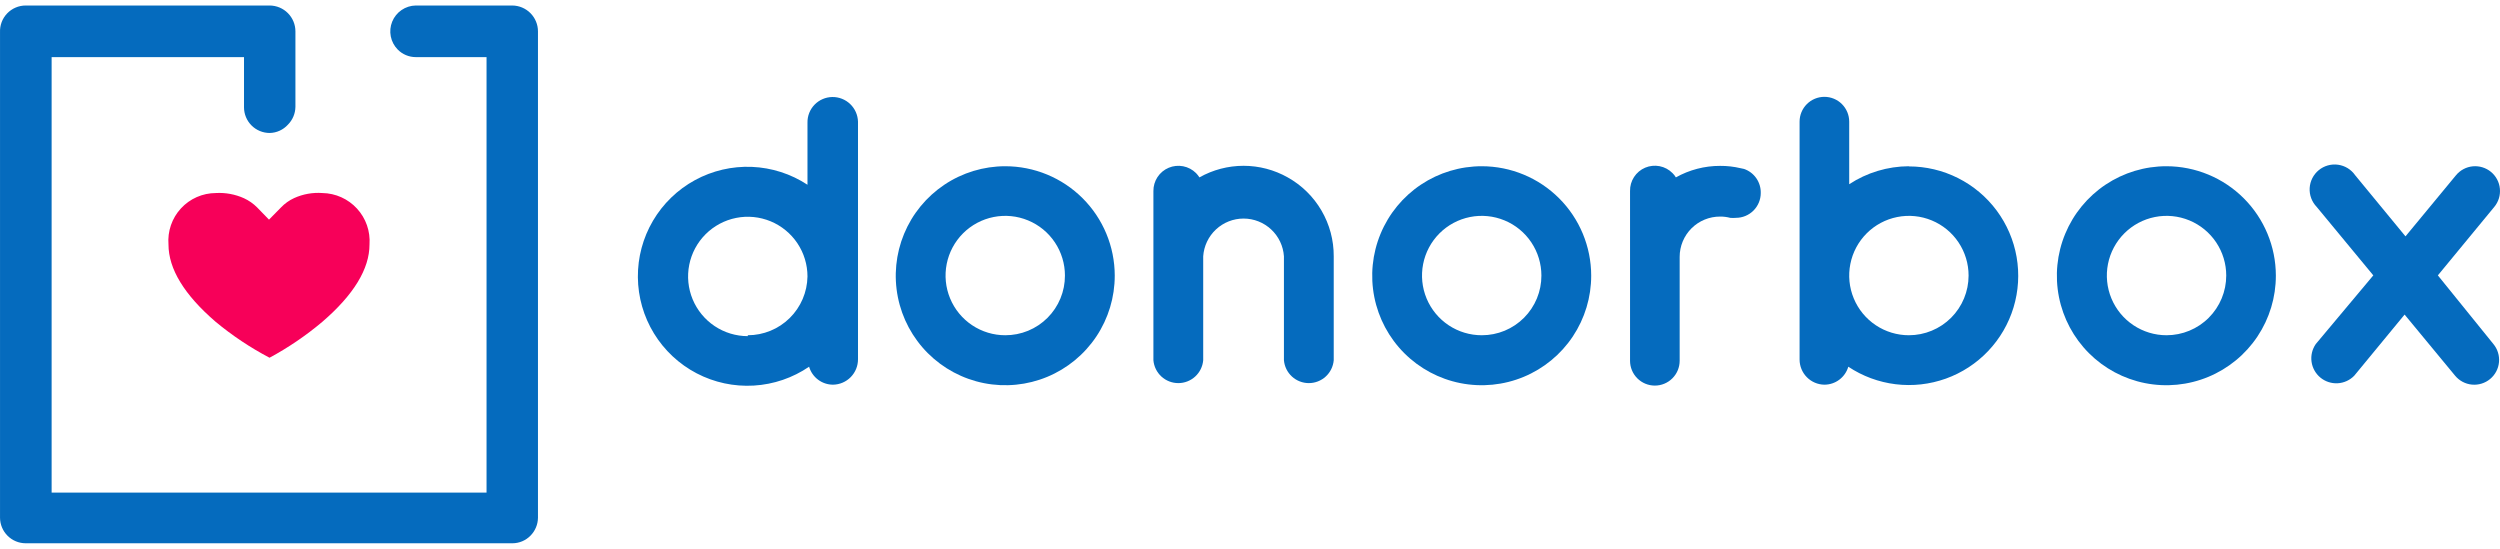
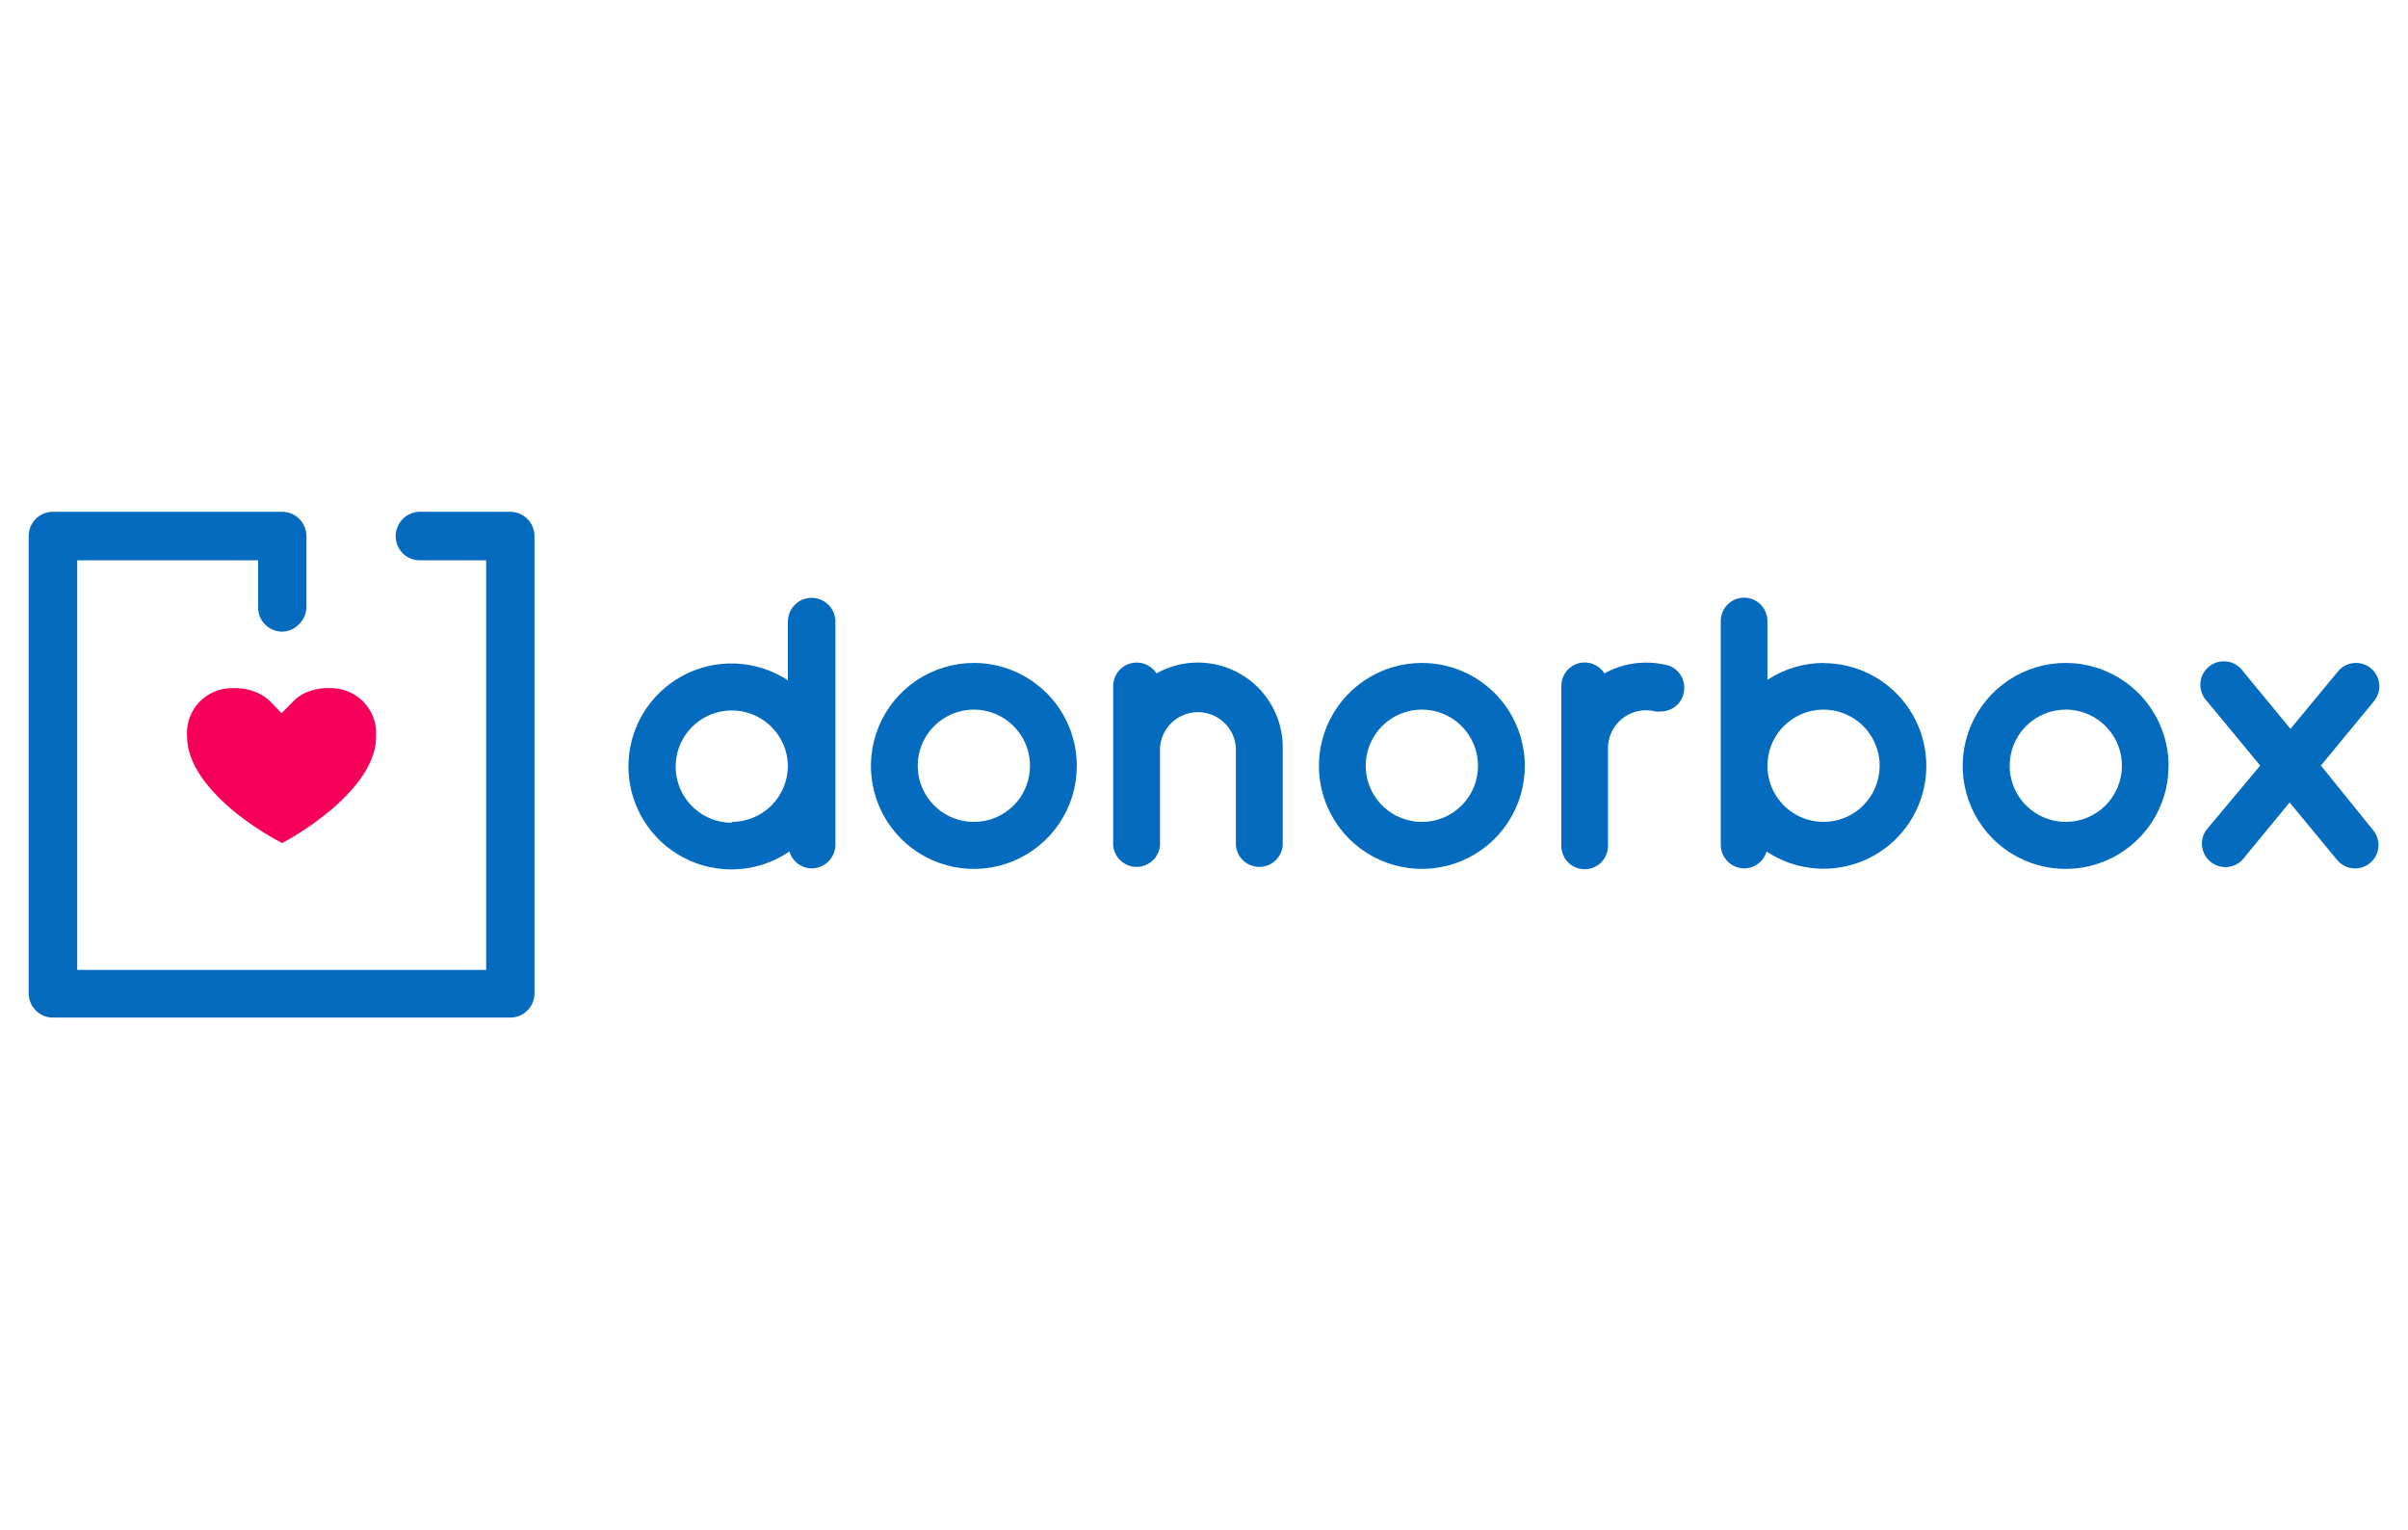
- <svg xmlns="http://www.w3.org/2000/svg" width="246" height="54" viewBox="0 0 246 54" fill="none">
-   <path fill-rule="evenodd" clip-rule="evenodd" d="M31.723 31.662C34.802 29.009 36.359 26.461 36.359 24.055C36.404 23.414 36.319 22.771 36.108 22.164C35.897 21.558 35.564 21.001 35.13 20.527C34.696 20.054 34.17 19.674 33.585 19.41C32.999 19.147 32.366 19.005 31.723 18.995C30.771 18.925 29.816 19.096 28.946 19.49C28.461 19.712 28.022 20.024 27.654 20.41L26.469 21.613L25.301 20.41C24.928 20.035 24.49 19.73 24.01 19.508C23.139 19.115 22.186 18.939 21.232 18.995C20.587 18.998 19.949 19.134 19.359 19.394C18.769 19.655 18.238 20.035 17.802 20.51C17.365 20.985 17.031 21.545 16.821 22.155C16.61 22.765 16.528 23.412 16.579 24.055C16.579 26.461 18.136 29.009 21.215 31.662C22.855 33.023 24.634 34.209 26.522 35.201C28.373 34.203 30.116 33.017 31.723 31.662Z" fill="#F70059" />
-   <path d="M98.916 16.358C96.785 16.358 94.701 16.99 92.929 18.175C91.157 19.36 89.776 21.043 88.961 23.013C88.146 24.983 87.933 27.15 88.351 29.241C88.768 31.331 89.796 33.251 91.304 34.757C92.813 36.263 94.734 37.288 96.826 37.702C98.917 38.115 101.084 37.899 103.052 37.081C105.02 36.263 106.702 34.879 107.884 33.105C109.065 31.331 109.694 29.246 109.691 27.114C109.686 24.26 108.549 21.524 106.529 19.507C104.509 17.491 101.771 16.358 98.916 16.358ZM98.916 32.988C97.755 32.988 96.619 32.644 95.653 31.998C94.687 31.353 93.934 30.436 93.49 29.362C93.045 28.289 92.929 27.108 93.156 25.968C93.382 24.829 93.942 23.783 94.763 22.961C95.585 22.14 96.631 21.58 97.771 21.354C98.91 21.127 100.091 21.243 101.164 21.688C102.238 22.132 103.155 22.885 103.8 23.851C104.446 24.817 104.79 25.953 104.79 27.114C104.793 27.886 104.642 28.651 104.348 29.365C104.054 30.079 103.621 30.727 103.075 31.273C102.529 31.819 101.881 32.251 101.167 32.546C100.453 32.84 99.689 32.99 98.916 32.988Z" fill="#056BBE" />
-   <path d="M131.239 25.221V35.447C131.187 36.061 130.906 36.633 130.453 37.05C129.999 37.467 129.405 37.698 128.789 37.698C128.173 37.698 127.579 37.467 127.126 37.05C126.672 36.633 126.391 36.061 126.339 35.447V25.221C126.272 24.214 125.824 23.27 125.086 22.58C124.349 21.89 123.377 21.506 122.367 21.506C121.357 21.506 120.385 21.89 119.648 22.58C118.91 23.27 118.463 24.214 118.395 25.221V35.447C118.343 36.061 118.062 36.633 117.608 37.05C117.155 37.467 116.561 37.698 115.945 37.698C115.329 37.698 114.735 37.467 114.281 37.05C113.828 36.633 113.547 36.061 113.495 35.447V18.799C113.49 18.311 113.63 17.833 113.897 17.425C114.165 17.017 114.548 16.698 114.998 16.508C115.447 16.319 115.943 16.267 116.422 16.36C116.901 16.453 117.342 16.686 117.688 17.03C117.813 17.16 117.926 17.302 118.024 17.455C119.349 16.708 120.845 16.315 122.367 16.315C123.889 16.315 125.385 16.708 126.71 17.455C128.091 18.226 129.239 19.354 130.035 20.72C130.832 22.086 131.248 23.64 131.239 25.221Z" fill="#056BBE" />
-   <path d="M173.258 18.994C173.258 19.641 173 20.262 172.542 20.72C172.085 21.178 171.464 21.435 170.816 21.435C170.628 21.454 170.438 21.454 170.25 21.435C169.927 21.35 169.593 21.308 169.259 21.311C168.737 21.309 168.22 21.41 167.737 21.608C167.254 21.806 166.815 22.098 166.445 22.466C166.076 22.834 165.782 23.272 165.582 23.754C165.382 24.236 165.278 24.753 165.279 25.274V35.5C165.279 36.148 165.021 36.769 164.563 37.227C164.106 37.685 163.485 37.942 162.837 37.942C162.19 37.942 161.569 37.685 161.111 37.227C160.653 36.769 160.396 36.148 160.396 35.5V18.799C160.385 18.311 160.522 17.831 160.787 17.422C161.052 17.012 161.434 16.691 161.884 16.5C162.333 16.31 162.83 16.259 163.309 16.353C163.788 16.448 164.227 16.683 164.571 17.03C164.702 17.156 164.815 17.299 164.907 17.455C166.236 16.709 167.735 16.319 169.259 16.323C169.938 16.318 170.615 16.395 171.276 16.552L171.612 16.623C172.103 16.792 172.527 17.113 172.823 17.54C173.118 17.966 173.271 18.475 173.258 18.994Z" fill="#056BBE" />
-   <path d="M81.897 9.546C81.572 9.551 81.251 9.62 80.952 9.749C80.653 9.877 80.383 10.064 80.156 10.297C79.929 10.53 79.751 10.806 79.63 11.108C79.51 11.411 79.451 11.733 79.456 12.059V18.18C77.824 17.108 75.932 16.5 73.982 16.42C72.031 16.34 70.096 16.792 68.382 17.726C66.668 18.661 65.24 20.044 64.251 21.726C63.262 23.409 62.749 25.329 62.767 27.281C62.784 29.233 63.331 31.144 64.35 32.809C65.369 34.474 66.821 35.831 68.551 36.735C70.281 37.639 72.224 38.056 74.173 37.941C76.122 37.827 78.003 37.185 79.615 36.084C79.764 36.593 80.073 37.041 80.497 37.36C80.921 37.679 81.437 37.852 81.968 37.853C82.626 37.844 83.254 37.575 83.715 37.104C84.176 36.633 84.432 36 84.427 35.341V11.97C84.408 11.315 84.133 10.693 83.659 10.239C83.186 9.786 82.553 9.537 81.897 9.546ZM73.582 33.077C72.42 33.077 71.285 32.732 70.319 32.087C69.353 31.441 68.6 30.524 68.155 29.451C67.711 28.377 67.594 27.196 67.821 26.057C68.048 24.918 68.607 23.871 69.429 23.05C70.25 22.228 71.297 21.669 72.436 21.442C73.575 21.215 74.756 21.332 75.83 21.776C76.903 22.221 77.82 22.974 78.466 23.94C79.111 24.906 79.456 26.041 79.456 27.203C79.432 28.745 78.803 30.217 77.704 31.299C76.605 32.382 75.124 32.988 73.582 32.988V33.077Z" fill="#056BBE" />
-   <path d="M187.835 16.358C185.748 16.367 183.707 16.982 181.962 18.127V11.97C181.962 11.323 181.705 10.702 181.247 10.244C180.789 9.786 180.168 9.529 179.52 9.529C178.873 9.529 178.252 9.786 177.794 10.244C177.336 10.702 177.079 11.323 177.079 11.97V35.377C177.079 36.027 177.335 36.652 177.792 37.115C178.249 37.579 178.87 37.844 179.52 37.853C180.051 37.852 180.567 37.679 180.991 37.36C181.415 37.041 181.724 36.593 181.873 36.084C183.271 37.015 184.867 37.606 186.533 37.809C188.2 38.013 189.891 37.823 191.472 37.256C193.052 36.689 194.478 35.759 195.634 34.542C196.791 33.325 197.647 31.854 198.133 30.247C198.619 28.64 198.722 26.941 198.434 25.287C198.146 23.633 197.475 22.069 196.474 20.721C195.473 19.372 194.17 18.277 192.67 17.523C191.17 16.768 189.515 16.375 187.835 16.375V16.358ZM187.835 32.988C186.674 32.988 185.538 32.644 184.572 31.998C183.606 31.353 182.853 30.436 182.409 29.362C181.964 28.289 181.848 27.108 182.075 25.969C182.301 24.829 182.861 23.783 183.682 22.961C184.504 22.14 185.55 21.58 186.69 21.354C187.829 21.127 189.01 21.243 190.083 21.688C191.157 22.132 192.074 22.885 192.719 23.851C193.365 24.817 193.709 25.953 193.709 27.114C193.709 28.672 193.09 30.166 191.989 31.268C190.887 32.369 189.393 32.988 187.835 32.988Z" fill="#056BBE" />
-   <path d="M145.818 16.358C143.685 16.354 141.6 16.984 139.825 18.166C138.05 19.349 136.667 21.031 135.849 23.001C135.031 24.97 134.817 27.138 135.232 29.23C135.647 31.321 136.673 33.243 138.181 34.751C139.689 36.259 141.611 37.285 143.702 37.7C145.794 38.115 147.962 37.901 149.931 37.083C151.901 36.265 153.583 34.882 154.766 33.107C155.948 31.332 156.578 29.247 156.574 27.114C156.569 24.263 155.435 21.53 153.418 19.514C151.402 17.497 148.669 16.363 145.818 16.358ZM145.818 32.988C144.655 32.992 143.518 32.65 142.549 32.007C141.581 31.364 140.826 30.447 140.378 29.375C139.931 28.302 139.812 27.12 140.037 25.979C140.261 24.839 140.82 23.791 141.64 22.967C142.461 22.144 143.508 21.583 144.647 21.355C145.787 21.127 146.969 21.242 148.043 21.686C149.118 22.13 150.036 22.883 150.682 23.849C151.329 24.816 151.673 25.952 151.674 27.114C151.676 27.885 151.526 28.648 151.233 29.361C150.94 30.073 150.509 30.721 149.965 31.267C149.421 31.812 148.774 32.245 148.063 32.541C147.351 32.836 146.588 32.988 145.818 32.988Z" fill="#056BBE" />
-   <path d="M213.188 16.358C211.055 16.354 208.97 16.984 207.195 18.166C205.421 19.349 204.037 21.031 203.219 23.001C202.402 24.97 202.187 27.138 202.602 29.23C203.017 31.321 204.044 33.243 205.552 34.751C207.059 36.259 208.981 37.285 211.073 37.7C213.164 38.115 215.332 37.901 217.301 37.083C219.271 36.265 220.953 34.882 222.136 33.107C223.319 31.332 223.948 29.247 223.944 27.114C223.94 24.263 222.805 21.53 220.789 19.514C218.773 17.497 216.039 16.363 213.188 16.358ZM213.188 32.988C212.026 32.988 210.891 32.644 209.925 31.998C208.959 31.353 208.206 30.436 207.761 29.362C207.317 28.289 207.2 27.108 207.427 25.968C207.654 24.829 208.213 23.783 209.035 22.961C209.856 22.14 210.903 21.58 212.042 21.354C213.181 21.127 214.362 21.243 215.436 21.688C216.509 22.132 217.426 22.885 218.072 23.851C218.717 24.817 219.062 25.953 219.062 27.114C219.062 28.672 218.443 30.166 217.341 31.268C216.24 32.369 214.746 32.988 213.188 32.988Z" fill="#056BBE" />
-   <path d="M245.352 33.855C245.556 34.102 245.71 34.388 245.804 34.695C245.898 35.001 245.931 35.324 245.901 35.643C245.87 35.963 245.777 36.273 245.627 36.557C245.476 36.84 245.272 37.092 245.024 37.296C244.777 37.501 244.492 37.654 244.185 37.748C243.878 37.843 243.555 37.876 243.236 37.845C242.916 37.815 242.606 37.722 242.322 37.571C242.039 37.421 241.788 37.216 241.583 36.969L236.612 30.954L231.658 36.969C231.228 37.412 230.647 37.678 230.031 37.713C229.414 37.747 228.807 37.549 228.33 37.157C227.853 36.764 227.541 36.207 227.456 35.595C227.371 34.984 227.52 34.362 227.872 33.855L233.533 27.097L227.96 20.356C227.724 20.112 227.541 19.822 227.422 19.503C227.303 19.185 227.252 18.845 227.271 18.506C227.29 18.167 227.38 17.835 227.533 17.532C227.687 17.229 227.902 16.961 228.164 16.745C228.427 16.529 228.731 16.37 229.058 16.278C229.385 16.186 229.728 16.162 230.064 16.209C230.401 16.256 230.724 16.372 231.014 16.549C231.303 16.727 231.553 16.963 231.747 17.242L236.7 23.258L241.672 17.242C241.876 16.995 242.127 16.79 242.411 16.64C242.694 16.489 243.005 16.396 243.324 16.366C243.644 16.336 243.966 16.369 244.273 16.463C244.58 16.557 244.865 16.711 245.113 16.915C245.36 17.12 245.565 17.371 245.715 17.654C245.866 17.938 245.959 18.248 245.989 18.568C246.019 18.887 245.987 19.21 245.892 19.517C245.798 19.823 245.644 20.109 245.44 20.356L239.885 27.097L245.352 33.855Z" fill="#056BBE" />
-   <path d="M52.936 3.09V50.946C52.928 51.61 52.662 52.245 52.193 52.715C51.962 52.95 51.686 53.136 51.383 53.264C51.079 53.391 50.753 53.457 50.424 53.458H2.532C1.864 53.458 1.223 53.194 0.749 52.723C0.276 52.253 0.007 51.614 0.002 50.946V3.178C-0.012 2.837 0.043 2.497 0.163 2.177C0.284 1.858 0.468 1.566 0.705 1.32C0.941 1.074 1.225 0.878 1.539 0.744C1.853 0.61 2.191 0.542 2.532 0.542H26.54C27.212 0.547 27.856 0.817 28.33 1.294C28.804 1.772 29.07 2.417 29.07 3.09V10.502C29.064 11.167 28.797 11.802 28.327 12.272C28.099 12.521 27.824 12.722 27.517 12.862C27.21 13.002 26.877 13.078 26.54 13.085C25.869 13.085 25.225 12.819 24.751 12.345C24.276 11.87 24.01 11.226 24.01 10.556V5.62H5.08V48.469H47.876V5.62H40.906C40.576 5.619 40.25 5.552 39.947 5.425C39.643 5.297 39.368 5.111 39.136 4.876C38.787 4.521 38.549 4.072 38.453 3.583C38.356 3.094 38.405 2.588 38.593 2.126C38.782 1.665 39.101 1.269 39.512 0.988C39.923 0.706 40.407 0.551 40.906 0.542H50.406C51.079 0.547 51.722 0.817 52.196 1.294C52.67 1.772 52.936 2.417 52.936 3.09Z" fill="#056BBE" />
+ <svg xmlns="http://www.w3.org/2000/svg" width="252" height="160" viewBox="0 0 252 160" fill="none">
+   <path fill-rule="evenodd" clip-rule="evenodd" d="M34.723 84.662C37.802 82.008 39.359 79.461 39.359 77.055C39.404 76.414 39.319 75.771 39.108 75.164C38.897 74.558 38.564 74.001 38.13 73.527C37.696 73.054 37.17 72.674 36.585 72.41C35.999 72.147 35.366 72.005 34.723 71.995C33.771 71.925 32.816 72.096 31.946 72.49C31.461 72.712 31.022 73.024 30.654 73.41L29.469 74.613L28.301 73.41C27.928 73.035 27.49 72.73 27.01 72.508C26.139 72.115 25.186 71.939 24.232 71.995C23.587 71.998 22.949 72.134 22.359 72.394C21.769 72.655 21.238 73.035 20.802 73.51C20.365 73.985 20.031 74.545 19.821 75.155C19.61 75.765 19.528 76.412 19.579 77.055C19.579 79.461 21.136 82.008 24.215 84.662C25.855 86.023 27.634 87.209 29.522 88.201C31.373 87.203 33.116 86.017 34.723 84.662Z" fill="#F70059" />
+   <path d="M101.917 69.358C99.785 69.358 97.701 69.99 95.929 71.175C94.157 72.359 92.776 74.043 91.961 76.013C91.146 77.983 90.933 80.15 91.351 82.241C91.768 84.331 92.796 86.251 94.304 87.757C95.813 89.263 97.734 90.288 99.826 90.702C101.917 91.115 104.084 90.899 106.052 90.081C108.02 89.263 109.702 87.879 110.884 86.105C112.065 84.331 112.694 82.246 112.691 80.114C112.686 77.26 111.549 74.524 109.529 72.507C107.509 70.491 104.771 69.358 101.917 69.358ZM101.917 85.988C100.755 85.988 99.619 85.644 98.653 84.998C97.687 84.353 96.934 83.436 96.49 82.362C96.045 81.289 95.929 80.108 96.156 78.969C96.382 77.829 96.942 76.783 97.763 75.961C98.585 75.14 99.631 74.58 100.771 74.354C101.91 74.127 103.091 74.243 104.164 74.688C105.238 75.132 106.155 75.885 106.8 76.851C107.446 77.817 107.79 78.953 107.79 80.114C107.793 80.886 107.642 81.651 107.348 82.365C107.054 83.079 106.621 83.727 106.075 84.273C105.529 84.819 104.881 85.251 104.167 85.546C103.453 85.84 102.689 85.99 101.917 85.988Z" fill="#056BBE" />
+   <path d="M134.239 78.221V88.447C134.187 89.061 133.906 89.633 133.453 90.05C132.999 90.467 132.405 90.698 131.789 90.698C131.173 90.698 130.579 90.467 130.126 90.05C129.672 89.633 129.391 89.061 129.339 88.447V78.221C129.272 77.214 128.824 76.269 128.086 75.58C127.349 74.89 126.377 74.506 125.367 74.506C124.357 74.506 123.385 74.89 122.648 75.58C121.91 76.269 121.463 77.214 121.395 78.221V88.447C121.343 89.061 121.062 89.633 120.608 90.05C120.155 90.467 119.561 90.698 118.945 90.698C118.329 90.698 117.735 90.467 117.281 90.05C116.828 89.633 116.547 89.061 116.495 88.447V71.799C116.49 71.311 116.63 70.833 116.897 70.425C117.165 70.017 117.548 69.698 117.998 69.508C118.447 69.319 118.943 69.267 119.422 69.36C119.901 69.453 120.342 69.686 120.688 70.03C120.813 70.16 120.926 70.302 121.024 70.455C122.349 69.708 123.845 69.315 125.367 69.315C126.889 69.315 128.385 69.708 129.71 70.455C131.091 71.226 132.239 72.354 133.035 73.72C133.832 75.086 134.248 76.64 134.239 78.221Z" fill="#056BBE" />
+   <path d="M176.258 71.994C176.258 72.641 176 73.262 175.542 73.72C175.085 74.178 174.464 74.435 173.816 74.435C173.628 74.454 173.438 74.454 173.25 74.435C172.927 74.35 172.593 74.308 172.259 74.311C171.737 74.309 171.22 74.41 170.737 74.608C170.254 74.806 169.815 75.098 169.445 75.466C169.076 75.834 168.782 76.272 168.582 76.754C168.382 77.236 168.278 77.753 168.279 78.275V88.5C168.279 89.148 168.021 89.769 167.563 90.227C167.106 90.685 166.485 90.942 165.837 90.942C165.19 90.942 164.569 90.685 164.111 90.227C163.653 89.769 163.396 89.148 163.396 88.5V71.799C163.385 71.311 163.522 70.831 163.787 70.422C164.052 70.012 164.434 69.691 164.884 69.501C165.333 69.31 165.83 69.259 166.309 69.353C166.788 69.448 167.227 69.683 167.571 70.03C167.702 70.156 167.815 70.299 167.907 70.455C169.236 69.709 170.735 69.319 172.259 69.323C172.938 69.318 173.615 69.395 174.276 69.552L174.612 69.623C175.103 69.792 175.527 70.113 175.823 70.54C176.118 70.966 176.271 71.475 176.258 71.994Z" fill="#056BBE" />
+   <path d="M84.897 62.547C84.572 62.551 84.251 62.62 83.952 62.748C83.653 62.877 83.383 63.064 83.156 63.297C82.929 63.53 82.751 63.806 82.63 64.108C82.51 64.41 82.451 64.734 82.456 65.059V71.18C80.824 70.108 78.932 69.5 76.982 69.42C75.031 69.34 73.096 69.792 71.382 70.726C69.668 71.661 68.24 73.043 67.251 74.726C66.262 76.409 65.749 78.329 65.766 80.281C65.784 82.233 66.331 84.144 67.35 85.809C68.369 87.474 69.821 88.831 71.551 89.735C73.281 90.639 75.224 91.056 77.173 90.941C79.122 90.827 81.003 90.185 82.615 89.084C82.764 89.594 83.073 90.041 83.497 90.36C83.921 90.679 84.437 90.852 84.968 90.853C85.626 90.844 86.254 90.575 86.715 90.104C87.176 89.633 87.432 89 87.427 88.341V64.97C87.408 64.315 87.133 63.693 86.659 63.239C86.186 62.786 85.553 62.537 84.897 62.547ZM76.582 86.077C75.42 86.077 74.285 85.732 73.319 85.087C72.353 84.441 71.6 83.524 71.155 82.451C70.711 81.377 70.594 80.196 70.821 79.057C71.048 77.918 71.607 76.871 72.429 76.05C73.25 75.228 74.297 74.669 75.436 74.442C76.575 74.216 77.756 74.332 78.83 74.776C79.903 75.221 80.82 75.974 81.466 76.94C82.111 77.906 82.456 79.041 82.456 80.203C82.432 81.745 81.803 83.217 80.704 84.299C79.605 85.382 78.124 85.988 76.582 85.988V86.077Z" fill="#056BBE" />
+   <path d="M190.835 69.358C188.748 69.367 186.707 69.981 184.962 71.127V64.97C184.962 64.323 184.705 63.702 184.247 63.244C183.789 62.786 183.168 62.529 182.52 62.529C181.873 62.529 181.252 62.786 180.794 63.244C180.336 63.702 180.079 64.323 180.079 64.97V88.376C180.079 89.027 180.335 89.652 180.792 90.115C181.249 90.579 181.87 90.844 182.52 90.853C183.051 90.852 183.567 90.679 183.991 90.36C184.415 90.041 184.724 89.594 184.873 89.084C186.271 90.015 187.867 90.606 189.533 90.809C191.2 91.013 192.891 90.823 194.472 90.256C196.052 89.689 197.478 88.759 198.634 87.542C199.791 86.325 200.647 84.854 201.133 83.247C201.619 81.64 201.722 79.941 201.434 78.287C201.146 76.632 200.475 75.069 199.474 73.721C198.473 72.372 197.17 71.277 195.67 70.523C194.17 69.768 192.515 69.375 190.835 69.376V69.358ZM190.835 85.988C189.674 85.988 188.538 85.644 187.572 84.998C186.606 84.353 185.853 83.436 185.409 82.362C184.964 81.289 184.848 80.108 185.075 78.969C185.301 77.829 185.861 76.783 186.682 75.961C187.504 75.14 188.55 74.58 189.69 74.354C190.829 74.127 192.01 74.243 193.083 74.688C194.157 75.132 195.074 75.885 195.719 76.851C196.365 77.817 196.709 78.953 196.709 80.115C196.709 81.672 196.09 83.166 194.989 84.268C193.887 85.369 192.393 85.988 190.835 85.988Z" fill="#056BBE" />
+   <path d="M148.818 69.358C146.685 69.354 144.6 69.984 142.825 71.166C141.05 72.349 139.667 74.031 138.849 76.001C138.031 77.97 137.817 80.138 138.232 82.23C138.647 84.321 139.673 86.243 141.181 87.751C142.689 89.259 144.611 90.285 146.702 90.7C148.794 91.115 150.962 90.901 152.931 90.083C154.901 89.265 156.583 87.882 157.766 86.107C158.948 84.332 159.578 82.247 159.574 80.114C159.569 77.263 158.435 74.53 156.418 72.513C154.402 70.497 151.669 69.362 148.818 69.358ZM148.818 85.988C147.655 85.992 146.518 85.65 145.549 85.007C144.581 84.364 143.826 83.447 143.378 82.374C142.931 81.302 142.812 80.12 143.037 78.979C143.261 77.839 143.82 76.791 144.64 75.967C145.461 75.144 146.508 74.583 147.647 74.355C148.787 74.127 149.969 74.242 151.043 74.686C152.118 75.13 153.036 75.883 153.682 76.849C154.329 77.816 154.673 78.952 154.674 80.114C154.676 80.885 154.526 81.648 154.233 82.361C153.94 83.073 153.509 83.721 152.965 84.267C152.421 84.812 151.774 85.245 151.063 85.541C150.351 85.836 149.588 85.988 148.818 85.988Z" fill="#056BBE" />
+   <path d="M216.188 69.358C214.055 69.354 211.97 69.984 210.195 71.166C208.421 72.349 207.037 74.031 206.219 76.001C205.402 77.97 205.187 80.138 205.602 82.23C206.017 84.321 207.044 86.243 208.552 87.751C210.059 89.259 211.981 90.285 214.073 90.7C216.164 91.115 218.332 90.901 220.301 90.083C222.271 89.265 223.953 87.882 225.136 86.107C226.319 84.332 226.948 82.247 226.944 80.114C226.94 77.263 225.805 74.53 223.789 72.513C221.773 70.497 219.039 69.362 216.188 69.358ZM216.188 85.988C215.026 85.988 213.891 85.644 212.925 84.998C211.959 84.353 211.206 83.436 210.761 82.362C210.317 81.289 210.2 80.108 210.427 78.969C210.654 77.829 211.213 76.783 212.035 75.961C212.856 75.14 213.903 74.58 215.042 74.354C216.181 74.127 217.362 74.243 218.436 74.688C219.509 75.132 220.426 75.885 221.072 76.851C221.717 77.817 222.062 78.953 222.062 80.114C222.062 81.672 221.443 83.166 220.341 84.268C219.24 85.369 217.746 85.988 216.188 85.988Z" fill="#056BBE" />
+   <path d="M248.352 86.855C248.556 87.103 248.71 87.388 248.804 87.695C248.898 88.001 248.931 88.324 248.901 88.643C248.87 88.963 248.777 89.273 248.627 89.557C248.476 89.84 248.272 90.092 248.024 90.296C247.777 90.501 247.492 90.654 247.185 90.748C246.878 90.843 246.555 90.876 246.236 90.845C245.916 90.815 245.606 90.722 245.322 90.571C245.039 90.421 244.788 90.216 244.583 89.969L239.612 83.954L234.658 89.969C234.228 90.412 233.647 90.678 233.031 90.713C232.414 90.747 231.807 90.549 231.33 90.157C230.853 89.764 230.541 89.207 230.456 88.595C230.371 87.984 230.52 87.362 230.872 86.855L236.533 80.097L230.96 73.356C230.724 73.112 230.541 72.822 230.422 72.503C230.303 72.185 230.252 71.845 230.271 71.506C230.29 71.167 230.38 70.835 230.533 70.532C230.687 70.229 230.902 69.961 231.164 69.745C231.427 69.529 231.731 69.37 232.058 69.278C232.385 69.186 232.728 69.162 233.064 69.209C233.401 69.256 233.724 69.371 234.014 69.549C234.303 69.727 234.553 69.963 234.747 70.242L239.7 76.258L244.672 70.242C244.876 69.995 245.127 69.79 245.411 69.64C245.694 69.49 246.005 69.397 246.324 69.366C246.644 69.336 246.966 69.369 247.273 69.463C247.58 69.557 247.865 69.711 248.113 69.915C248.36 70.12 248.565 70.371 248.715 70.654C248.866 70.938 248.959 71.248 248.989 71.568C249.019 71.887 248.987 72.21 248.892 72.517C248.798 72.823 248.644 73.109 248.44 73.356L242.885 80.097L248.352 86.855Z" fill="#056BBE" />
+   <path d="M55.936 56.09V103.946C55.928 104.61 55.662 105.245 55.193 105.715C54.962 105.95 54.686 106.136 54.383 106.264C54.079 106.391 53.753 106.457 53.424 106.458H5.532C4.864 106.458 4.223 106.194 3.749 105.723C3.276 105.253 3.007 104.614 3.002 103.946V56.178C2.988 55.837 3.043 55.497 3.163 55.177C3.284 54.858 3.468 54.566 3.705 54.32C3.941 54.074 4.225 53.878 4.539 53.744C4.853 53.611 5.191 53.542 5.532 53.542H29.54C30.212 53.547 30.856 53.817 31.33 54.294C31.804 54.772 32.07 55.417 32.07 56.09V63.502C32.064 64.167 31.797 64.802 31.327 65.272C31.099 65.521 30.824 65.722 30.517 65.862C30.21 66.002 29.877 66.078 29.54 66.085C28.869 66.085 28.225 65.819 27.751 65.344C27.276 64.87 27.01 64.227 27.01 63.556V58.62H8.08V101.469H50.876V58.62H43.906C43.576 58.619 43.25 58.553 42.947 58.425C42.643 58.297 42.368 58.111 42.136 57.877C41.787 57.521 41.549 57.072 41.453 56.583C41.356 56.094 41.405 55.588 41.593 55.127C41.782 54.665 42.101 54.269 42.512 53.988C42.923 53.706 43.407 53.551 43.906 53.542H53.406C54.079 53.547 54.722 53.817 55.196 54.294C55.67 54.772 55.936 55.417 55.936 56.09Z" fill="#056BBE" />
</svg>
